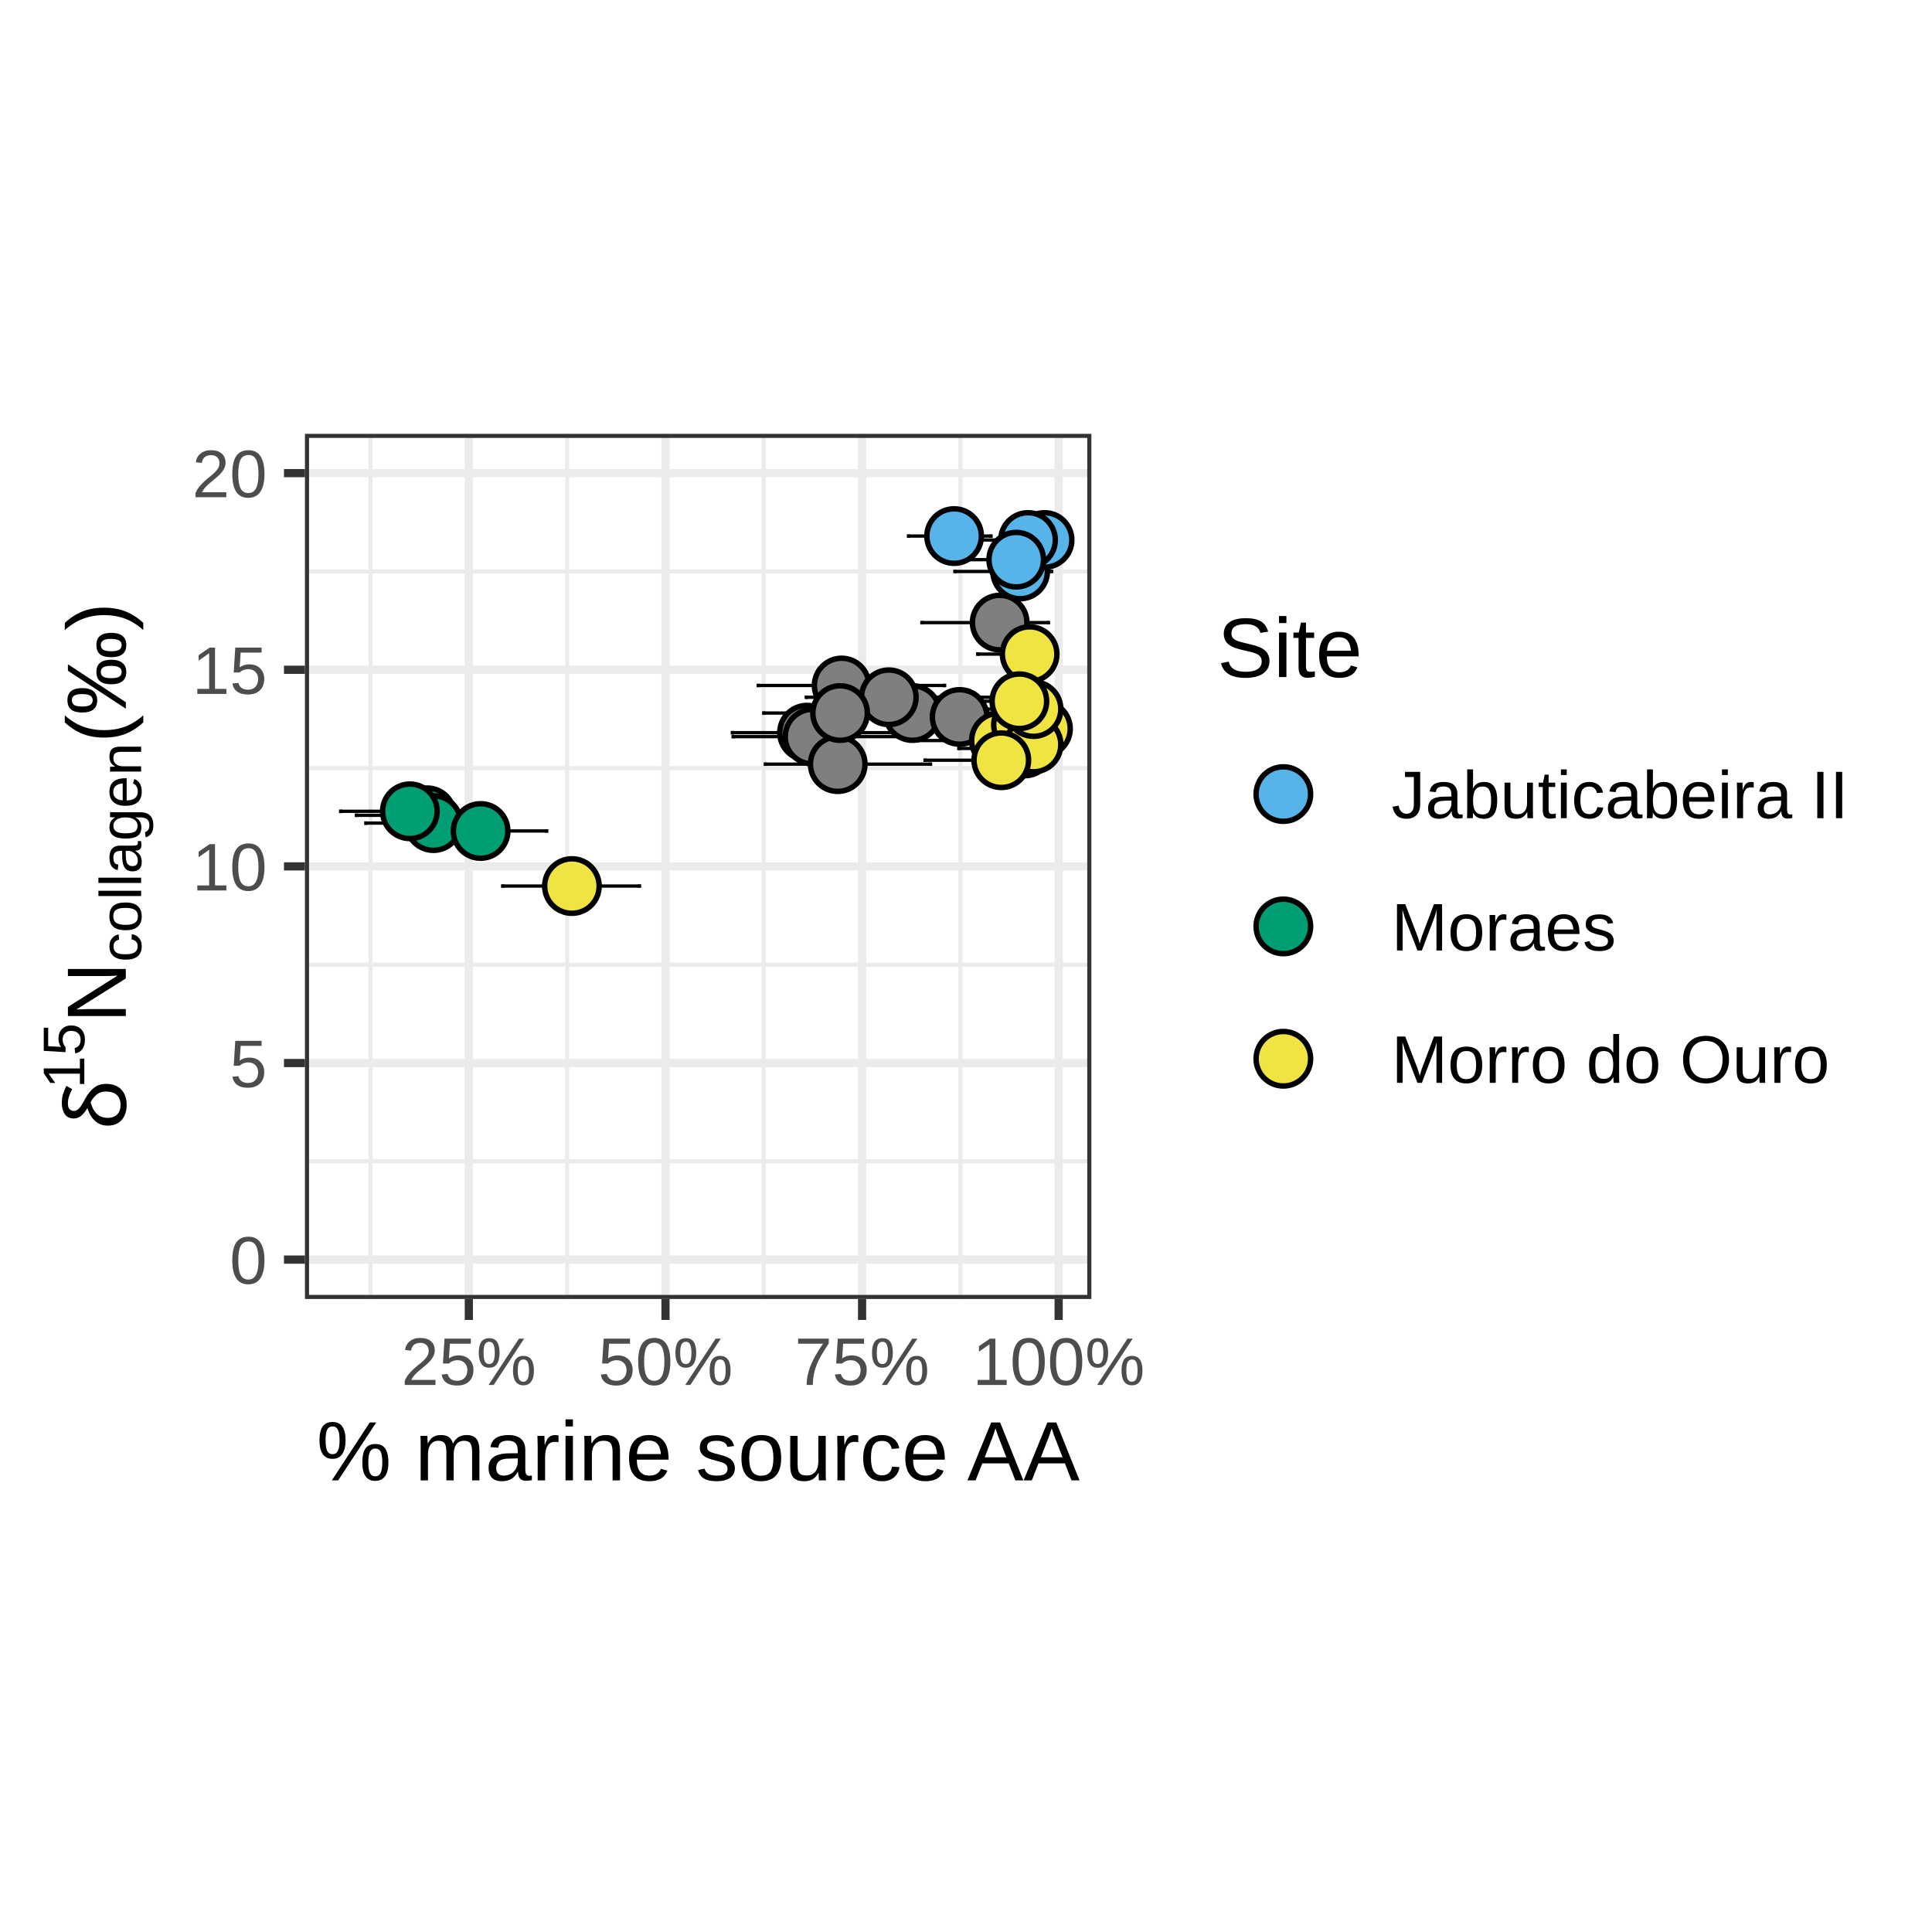
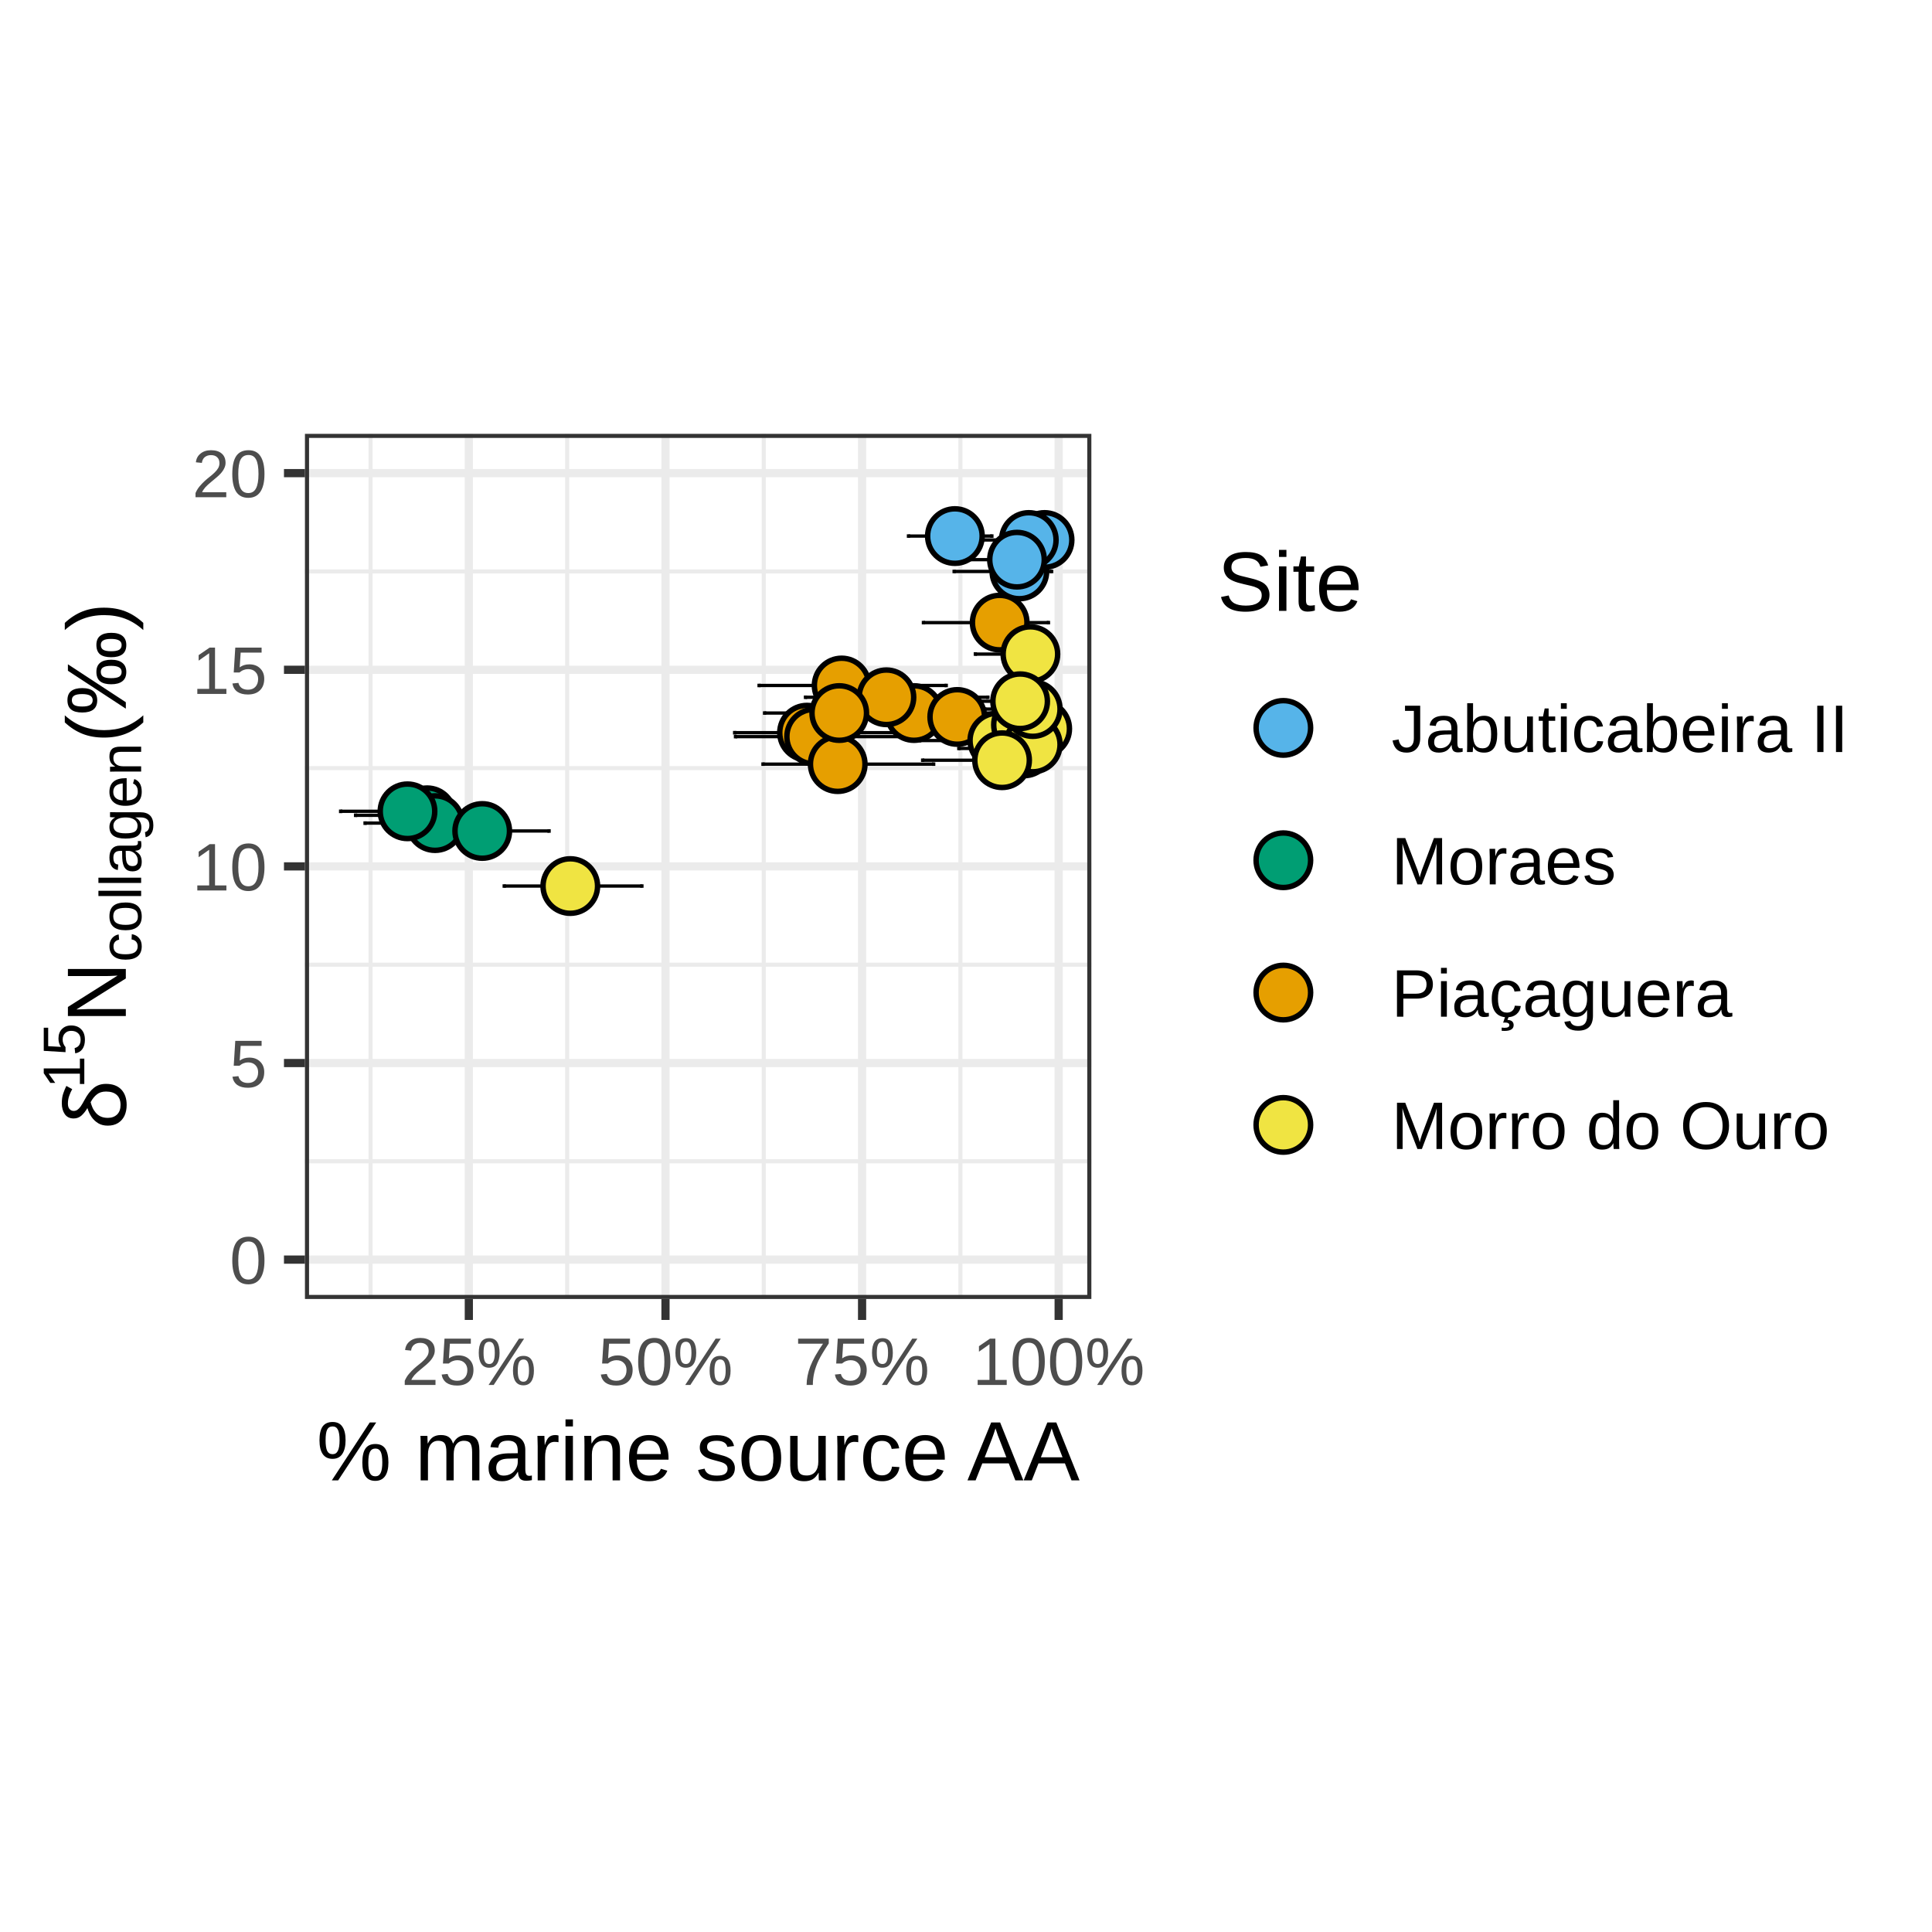
<svg xmlns="http://www.w3.org/2000/svg" width="252.28pt" height="252.28pt" viewBox="0 0 252.28 252.28">
  <g class="svglite">
    <defs>
      <style type="text/css">
    .svglite line, .svglite polyline, .svglite polygon, .svglite path, .svglite rect, .svglite circle {
      fill: none;
      stroke: #000000;
      stroke-linecap: round;
      stroke-linejoin: round;
      stroke-miterlimit: 10.00;
    }
    .svglite text {
      white-space: pre;
    }
    .svglite g.glyphgroup path {
      fill: inherit;
      stroke: none;
    }
  </style>
    </defs>
    <rect width="100%" height="100%" style="stroke: none; fill: #FFFFFF;" />
    <defs>
      <clipPath id="cpMC4wMHwyNTIuMjh8MC4wMHwyNTIuMjg=">
        <rect x="0.00" y="0.00" width="252.28" height="252.28" />
      </clipPath>
    </defs>
    <g clip-path="url(#cpMC4wMHwyNTIuMjh8MC4wMHwyNTIuMjg=)">
</g>
    <defs>
      <clipPath id="cpMC4wMHwyNTIuMjh8NTEuMTd8MjAxLjEx">
        <rect x="0.00" y="51.17" width="252.28" height="149.94" />
      </clipPath>
    </defs>
    <g clip-path="url(#cpMC4wMHwyNTIuMjh8NTEuMTd8MjAxLjEx)">
      <rect x="0.00" y="51.17" width="252.28" height="149.94" style="stroke-width: 1.07; stroke: #FFFFFF; fill: #FFFFFF;" />
    </g>
    <g clip-path="url(#cpMC4wMHwyNTIuMjh8MC4wMHwyNTIuMjg=)">
</g>
    <defs>
      <clipPath id="cpMzkuODJ8MTQyLjUwfDU2LjY1fDE2OS42Mg==">
        <rect x="39.82" y="56.65" width="102.69" height="112.97" />
      </clipPath>
    </defs>
    <g clip-path="url(#cpMzkuODJ8MTQyLjUwfDU2LjY1fDE2OS42Mg==)">
      <rect x="39.82" y="56.65" width="102.69" height="112.97" style="stroke-width: 1.07; stroke: none; fill: #FFFFFF;" />
      <polyline points="39.82,151.64 142.50,151.64 " style="stroke-width: 0.53; stroke: #EBEBEB; stroke-linecap: butt;" />
      <polyline points="39.82,125.97 142.50,125.97 " style="stroke-width: 0.53; stroke: #EBEBEB; stroke-linecap: butt;" />
      <polyline points="39.82,100.30 142.50,100.30 " style="stroke-width: 0.53; stroke: #EBEBEB; stroke-linecap: butt;" />
      <polyline points="39.82,74.62 142.50,74.62 " style="stroke-width: 0.53; stroke: #EBEBEB; stroke-linecap: butt;" />
      <polyline points="48.39,169.62 48.39,56.65 " style="stroke-width: 0.53; stroke: #EBEBEB; stroke-linecap: butt;" />
      <polyline points="74.06,169.62 74.06,56.65 " style="stroke-width: 0.53; stroke: #EBEBEB; stroke-linecap: butt;" />
      <polyline points="99.73,169.62 99.73,56.65 " style="stroke-width: 0.53; stroke: #EBEBEB; stroke-linecap: butt;" />
      <polyline points="125.41,169.62 125.41,56.65 " style="stroke-width: 0.53; stroke: #EBEBEB; stroke-linecap: butt;" />
      <polyline points="39.82,164.48 142.50,164.48 " style="stroke-width: 1.07; stroke: #EBEBEB; stroke-linecap: butt;" />
      <polyline points="39.82,138.81 142.50,138.81 " style="stroke-width: 1.07; stroke: #EBEBEB; stroke-linecap: butt;" />
      <polyline points="39.82,113.13 142.50,113.13 " style="stroke-width: 1.07; stroke: #EBEBEB; stroke-linecap: butt;" />
      <polyline points="39.82,87.46 142.50,87.46 " style="stroke-width: 1.07; stroke: #EBEBEB; stroke-linecap: butt;" />
      <polyline points="39.82,61.78 142.50,61.78 " style="stroke-width: 1.07; stroke: #EBEBEB; stroke-linecap: butt;" />
      <polyline points="61.22,169.62 61.22,56.65 " style="stroke-width: 1.07; stroke: #EBEBEB; stroke-linecap: butt;" />
      <polyline points="86.90,169.62 86.90,56.65 " style="stroke-width: 1.07; stroke: #EBEBEB; stroke-linecap: butt;" />
      <polyline points="112.57,169.62 112.57,56.65 " style="stroke-width: 1.07; stroke: #EBEBEB; stroke-linecap: butt;" />
      <polyline points="138.24,169.62 138.24,56.65 " style="stroke-width: 1.07; stroke: #EBEBEB; stroke-linecap: butt;" />
-       <polyline points="129.41,70.23 129.41,69.77 " style="stroke-width: 0.43; stroke-linecap: butt;" />
-       <polyline points="129.41,70.00 118.63,70.00 " style="stroke-width: 0.43; stroke-linecap: butt;" />
+       <polyline points="129.52,70.23 129.52,69.77 " style="stroke-width: 0.43; stroke-linecap: butt;" />
+       <polyline points="129.52,70.00 118.63,70.00 " style="stroke-width: 0.43; stroke-linecap: butt;" />
      <polyline points="118.63,70.23 118.63,69.77 " style="stroke-width: 0.43; stroke-linecap: butt;" />
      <polyline points="137.32,74.85 137.32,74.39 " style="stroke-width: 0.43; stroke-linecap: butt;" />
-       <polyline points="137.32,74.62 124.69,74.62 " style="stroke-width: 0.43; stroke-linecap: butt;" />
-       <polyline points="124.69,74.85 124.69,74.39 " style="stroke-width: 0.43; stroke-linecap: butt;" />
+       <polyline points="137.32,74.62 124.59,74.62 " style="stroke-width: 0.43; stroke-linecap: butt;" />
+       <polyline points="124.59,74.85 124.59,74.39 " style="stroke-width: 0.43; stroke-linecap: butt;" />
      <polyline points="137.83,70.75 137.83,70.28 " style="stroke-width: 0.43; stroke-linecap: butt;" />
-       <polyline points="137.83,70.51 132.70,70.51 " style="stroke-width: 0.43; stroke-linecap: butt;" />
-       <polyline points="132.70,70.75 132.70,70.28 " style="stroke-width: 0.43; stroke-linecap: butt;" />
+       <polyline points="137.83,70.51 132.60,70.51 " style="stroke-width: 0.43; stroke-linecap: butt;" />
+       <polyline points="132.60,70.75 132.60,70.28 " style="stroke-width: 0.43; stroke-linecap: butt;" />
      <polyline points="137.53,70.75 137.53,70.28 " style="stroke-width: 0.43; stroke-linecap: butt;" />
-       <polyline points="137.53,70.51 126.95,70.51 " style="stroke-width: 0.43; stroke-linecap: butt;" />
-       <polyline points="126.95,70.75 126.95,70.28 " style="stroke-width: 0.43; stroke-linecap: butt;" />
-       <polyline points="137.22,73.31 137.22,72.85 " style="stroke-width: 0.43; stroke-linecap: butt;" />
-       <polyline points="137.22,73.08 123.76,73.08 " style="stroke-width: 0.43; stroke-linecap: butt;" />
-       <polyline points="123.76,73.31 123.76,72.85 " style="stroke-width: 0.43; stroke-linecap: butt;" />
-       <polyline points="65.64,106.69 65.64,106.23 " style="stroke-width: 0.43; stroke-linecap: butt;" />
-       <polyline points="65.64,106.46 46.54,106.46 " style="stroke-width: 0.43; stroke-linecap: butt;" />
-       <polyline points="46.54,106.69 46.54,106.23 " style="stroke-width: 0.43; stroke-linecap: butt;" />
-       <polyline points="65.23,107.72 65.23,107.25 " style="stroke-width: 0.43; stroke-linecap: butt;" />
-       <polyline points="65.23,107.48 47.77,107.48 " style="stroke-width: 0.43; stroke-linecap: butt;" />
-       <polyline points="47.77,107.72 47.77,107.25 " style="stroke-width: 0.43; stroke-linecap: butt;" />
-       <polyline points="71.39,108.74 71.39,108.28 " style="stroke-width: 0.43; stroke-linecap: butt;" />
-       <polyline points="71.39,108.51 54.03,108.51 " style="stroke-width: 0.43; stroke-linecap: butt;" />
-       <polyline points="54.03,108.74 54.03,108.28 " style="stroke-width: 0.43; stroke-linecap: butt;" />
-       <polyline points="62.56,106.18 62.56,105.71 " style="stroke-width: 0.43; stroke-linecap: butt;" />
-       <polyline points="62.56,105.94 44.48,105.94 " style="stroke-width: 0.43; stroke-linecap: butt;" />
+       <polyline points="137.53,70.51 127.05,70.51 " style="stroke-width: 0.43; stroke-linecap: butt;" />
+       <polyline points="127.05,70.75 127.05,70.28 " style="stroke-width: 0.43; stroke-linecap: butt;" />
+       <polyline points="137.32,73.31 137.32,72.85 " style="stroke-width: 0.43; stroke-linecap: butt;" />
+       <polyline points="137.32,73.08 123.97,73.08 " style="stroke-width: 0.43; stroke-linecap: butt;" />
+       <polyline points="123.97,73.31 123.97,72.85 " style="stroke-width: 0.43; stroke-linecap: butt;" />
+       <polyline points="65.74,106.69 65.74,106.23 " style="stroke-width: 0.43; stroke-linecap: butt;" />
+       <polyline points="65.74,106.46 46.43,106.46 " style="stroke-width: 0.43; stroke-linecap: butt;" />
+       <polyline points="46.43,106.69 46.43,106.23 " style="stroke-width: 0.43; stroke-linecap: butt;" />
+       <polyline points="65.33,107.72 65.33,107.25 " style="stroke-width: 0.43; stroke-linecap: butt;" />
+       <polyline points="65.33,107.48 47.67,107.48 " style="stroke-width: 0.43; stroke-linecap: butt;" />
+       <polyline points="47.67,107.72 47.67,107.25 " style="stroke-width: 0.43; stroke-linecap: butt;" />
+       <polyline points="71.70,108.74 71.70,108.28 " style="stroke-width: 0.43; stroke-linecap: butt;" />
+       <polyline points="71.70,108.51 54.24,108.51 " style="stroke-width: 0.43; stroke-linecap: butt;" />
+       <polyline points="54.24,108.74 54.24,108.28 " style="stroke-width: 0.43; stroke-linecap: butt;" />
+       <polyline points="62.45,106.18 62.45,105.71 " style="stroke-width: 0.43; stroke-linecap: butt;" />
+       <polyline points="62.45,105.94 44.48,105.94 " style="stroke-width: 0.43; stroke-linecap: butt;" />
      <polyline points="44.48,106.18 44.48,105.71 " style="stroke-width: 0.43; stroke-linecap: butt;" />
-       <polyline points="116.88,95.91 116.88,95.44 " style="stroke-width: 0.43; stroke-linecap: butt;" />
-       <polyline points="116.88,95.67 95.63,95.67 " style="stroke-width: 0.43; stroke-linecap: butt;" />
-       <polyline points="95.63,95.91 95.63,95.44 " style="stroke-width: 0.43; stroke-linecap: butt;" />
-       <polyline points="131.88,93.34 131.88,92.88 " style="stroke-width: 0.43; stroke-linecap: butt;" />
-       <polyline points="131.88,93.11 108.57,93.11 " style="stroke-width: 0.43; stroke-linecap: butt;" />
-       <polyline points="108.57,93.34 108.57,92.88 " style="stroke-width: 0.43; stroke-linecap: butt;" />
-       <polyline points="118.73,96.42 118.73,95.96 " style="stroke-width: 0.43; stroke-linecap: butt;" />
-       <polyline points="118.73,96.19 95.73,96.19 " style="stroke-width: 0.43; stroke-linecap: butt;" />
-       <polyline points="95.73,96.42 95.73,95.96 " style="stroke-width: 0.43; stroke-linecap: butt;" />
-       <polyline points="121.51,100.01 121.51,99.55 " style="stroke-width: 0.43; stroke-linecap: butt;" />
-       <polyline points="121.51,99.78 99.94,99.78 " style="stroke-width: 0.43; stroke-linecap: butt;" />
-       <polyline points="99.94,100.01 99.94,99.55 " style="stroke-width: 0.43; stroke-linecap: butt;" />
-       <polyline points="123.35,89.74 123.35,89.28 " style="stroke-width: 0.43; stroke-linecap: butt;" />
-       <polyline points="123.35,89.51 99.01,89.51 " style="stroke-width: 0.43; stroke-linecap: butt;" />
-       <polyline points="99.01,89.74 99.01,89.28 " style="stroke-width: 0.43; stroke-linecap: butt;" />
-       <polyline points="135.78,93.85 135.78,93.39 " style="stroke-width: 0.43; stroke-linecap: butt;" />
-       <polyline points="135.78,93.62 114.32,93.62 " style="stroke-width: 0.43; stroke-linecap: butt;" />
-       <polyline points="114.32,93.85 114.32,93.39 " style="stroke-width: 0.43; stroke-linecap: butt;" />
-       <polyline points="129.41,91.28 129.41,90.82 " style="stroke-width: 0.43; stroke-linecap: butt;" />
-       <polyline points="129.41,91.05 105.28,91.05 " style="stroke-width: 0.43; stroke-linecap: butt;" />
-       <polyline points="105.28,91.28 105.28,90.82 " style="stroke-width: 0.43; stroke-linecap: butt;" />
-       <polyline points="122.02,93.34 122.02,92.88 " style="stroke-width: 0.43; stroke-linecap: butt;" />
-       <polyline points="122.02,93.11 99.73,93.11 " style="stroke-width: 0.43; stroke-linecap: butt;" />
-       <polyline points="99.73,93.34 99.73,92.88 " style="stroke-width: 0.43; stroke-linecap: butt;" />
+       <polyline points="117.19,95.91 117.19,95.44 " style="stroke-width: 0.43; stroke-linecap: butt;" />
+       <polyline points="117.19,95.67 95.93,95.67 " style="stroke-width: 0.43; stroke-linecap: butt;" />
+       <polyline points="95.93,95.91 95.93,95.44 " style="stroke-width: 0.43; stroke-linecap: butt;" />
+       <polyline points="132.39,93.34 132.39,92.88 " style="stroke-width: 0.43; stroke-linecap: butt;" />
+       <polyline points="132.39,93.11 108.05,93.11 " style="stroke-width: 0.43; stroke-linecap: butt;" />
+       <polyline points="108.05,93.34 108.05,92.88 " style="stroke-width: 0.43; stroke-linecap: butt;" />
+       <polyline points="118.22,96.42 118.22,95.96 " style="stroke-width: 0.43; stroke-linecap: butt;" />
+       <polyline points="118.22,96.19 96.04,96.19 " style="stroke-width: 0.43; stroke-linecap: butt;" />
+       <polyline points="96.04,96.42 96.04,95.96 " style="stroke-width: 0.43; stroke-linecap: butt;" />
+       <polyline points="121.92,100.01 121.92,99.55 " style="stroke-width: 0.43; stroke-linecap: butt;" />
+       <polyline points="121.92,99.78 99.63,99.78 " style="stroke-width: 0.43; stroke-linecap: butt;" />
+       <polyline points="99.63,100.01 99.63,99.55 " style="stroke-width: 0.43; stroke-linecap: butt;" />
+       <polyline points="123.56,89.74 123.56,89.28 " style="stroke-width: 0.43; stroke-linecap: butt;" />
+       <polyline points="123.56,89.51 99.12,89.51 " style="stroke-width: 0.43; stroke-linecap: butt;" />
+       <polyline points="99.12,89.74 99.12,89.28 " style="stroke-width: 0.43; stroke-linecap: butt;" />
+       <polyline points="135.57,93.85 135.57,93.39 " style="stroke-width: 0.43; stroke-linecap: butt;" />
+       <polyline points="135.57,93.62 113.91,93.62 " style="stroke-width: 0.43; stroke-linecap: butt;" />
+       <polyline points="113.91,93.85 113.91,93.39 " style="stroke-width: 0.43; stroke-linecap: butt;" />
+       <polyline points="129.00,91.28 129.00,90.82 " style="stroke-width: 0.43; stroke-linecap: butt;" />
+       <polyline points="129.00,91.05 105.18,91.05 " style="stroke-width: 0.43; stroke-linecap: butt;" />
+       <polyline points="105.18,91.28 105.18,90.82 " style="stroke-width: 0.43; stroke-linecap: butt;" />
+       <polyline points="122.33,93.34 122.33,92.88 " style="stroke-width: 0.43; stroke-linecap: butt;" />
+       <polyline points="122.33,93.11 99.84,93.11 " style="stroke-width: 0.43; stroke-linecap: butt;" />
+       <polyline points="99.84,93.34 99.84,92.88 " style="stroke-width: 0.43; stroke-linecap: butt;" />
      <polyline points="136.91,81.53 136.91,81.07 " style="stroke-width: 0.43; stroke-linecap: butt;" />
-       <polyline points="136.91,81.30 120.38,81.30 " style="stroke-width: 0.43; stroke-linecap: butt;" />
-       <polyline points="120.38,81.53 120.38,81.07 " style="stroke-width: 0.43; stroke-linecap: butt;" />
+       <polyline points="136.91,81.30 120.58,81.30 " style="stroke-width: 0.43; stroke-linecap: butt;" />
+       <polyline points="120.58,81.53 120.58,81.07 " style="stroke-width: 0.43; stroke-linecap: butt;" />
      <polyline points="137.42,97.96 137.42,97.50 " style="stroke-width: 0.43; stroke-linecap: butt;" />
      <polyline points="137.42,97.73 125.20,97.73 " style="stroke-width: 0.43; stroke-linecap: butt;" />
      <polyline points="125.20,97.96 125.20,97.50 " style="stroke-width: 0.43; stroke-linecap: butt;" />
-       <polyline points="136.91,96.93 136.91,96.47 " style="stroke-width: 0.43; stroke-linecap: butt;" />
-       <polyline points="136.91,96.70 119.76,96.70 " style="stroke-width: 0.43; stroke-linecap: butt;" />
-       <polyline points="119.76,96.93 119.76,96.47 " style="stroke-width: 0.43; stroke-linecap: butt;" />
-       <polyline points="137.32,94.88 137.32,94.42 " style="stroke-width: 0.43; stroke-linecap: butt;" />
-       <polyline points="137.32,94.65 125.00,94.65 " style="stroke-width: 0.43; stroke-linecap: butt;" />
-       <polyline points="125.00,94.88 125.00,94.42 " style="stroke-width: 0.43; stroke-linecap: butt;" />
-       <polyline points="137.83,95.39 137.83,94.93 " style="stroke-width: 0.43; stroke-linecap: butt;" />
-       <polyline points="137.83,95.16 131.78,95.16 " style="stroke-width: 0.43; stroke-linecap: butt;" />
-       <polyline points="131.78,95.39 131.78,94.93 " style="stroke-width: 0.43; stroke-linecap: butt;" />
-       <polyline points="83.51,115.93 83.51,115.47 " style="stroke-width: 0.43; stroke-linecap: butt;" />
-       <polyline points="83.51,115.70 65.64,115.70 " style="stroke-width: 0.43; stroke-linecap: butt;" />
-       <polyline points="65.64,115.93 65.64,115.47 " style="stroke-width: 0.43; stroke-linecap: butt;" />
+       <polyline points="136.81,96.93 136.81,96.47 " style="stroke-width: 0.43; stroke-linecap: butt;" />
+       <polyline points="136.81,96.70 120.07,96.70 " style="stroke-width: 0.43; stroke-linecap: butt;" />
+       <polyline points="120.07,96.93 120.07,96.47 " style="stroke-width: 0.43; stroke-linecap: butt;" />
+       <polyline points="137.42,94.88 137.42,94.42 " style="stroke-width: 0.43; stroke-linecap: butt;" />
+       <polyline points="137.42,94.65 124.38,94.65 " style="stroke-width: 0.43; stroke-linecap: butt;" />
+       <polyline points="124.38,94.88 124.38,94.42 " style="stroke-width: 0.43; stroke-linecap: butt;" />
+       <polyline points="137.73,95.39 137.73,94.93 " style="stroke-width: 0.43; stroke-linecap: butt;" />
+       <polyline points="137.73,95.16 132.08,95.16 " style="stroke-width: 0.43; stroke-linecap: butt;" />
+       <polyline points="132.08,95.39 132.08,94.93 " style="stroke-width: 0.43; stroke-linecap: butt;" />
+       <polyline points="83.82,115.93 83.82,115.47 " style="stroke-width: 0.43; stroke-linecap: butt;" />
+       <polyline points="83.82,115.70 65.84,115.70 " style="stroke-width: 0.43; stroke-linecap: butt;" />
+       <polyline points="65.84,115.93 65.84,115.47 " style="stroke-width: 0.43; stroke-linecap: butt;" />
      <polyline points="137.63,97.45 137.63,96.98 " style="stroke-width: 0.43; stroke-linecap: butt;" />
      <polyline points="137.63,97.22 128.39,97.22 " style="stroke-width: 0.43; stroke-linecap: butt;" />
      <polyline points="128.39,97.45 128.39,96.98 " style="stroke-width: 0.43; stroke-linecap: butt;" />
      <polyline points="137.53,85.64 137.53,85.17 " style="stroke-width: 0.43; stroke-linecap: butt;" />
-       <polyline points="137.53,85.41 127.67,85.41 " style="stroke-width: 0.43; stroke-linecap: butt;" />
-       <polyline points="127.67,85.64 127.67,85.17 " style="stroke-width: 0.43; stroke-linecap: butt;" />
-       <polyline points="137.01,99.50 137.01,99.04 " style="stroke-width: 0.43; stroke-linecap: butt;" />
-       <polyline points="137.01,99.27 120.79,99.27 " style="stroke-width: 0.43; stroke-linecap: butt;" />
-       <polyline points="120.79,99.50 120.79,99.04 " style="stroke-width: 0.43; stroke-linecap: butt;" />
+       <polyline points="137.53,85.41 127.36,85.41 " style="stroke-width: 0.43; stroke-linecap: butt;" />
+       <polyline points="127.36,85.64 127.36,85.17 " style="stroke-width: 0.43; stroke-linecap: butt;" />
+       <polyline points="136.91,99.50 136.91,99.04 " style="stroke-width: 0.43; stroke-linecap: butt;" />
+       <polyline points="136.91,99.27 120.48,99.27 " style="stroke-width: 0.43; stroke-linecap: butt;" />
+       <polyline points="120.48,99.50 120.48,99.04 " style="stroke-width: 0.43; stroke-linecap: butt;" />
      <polyline points="137.63,92.83 137.63,92.36 " style="stroke-width: 0.43; stroke-linecap: butt;" />
-       <polyline points="137.63,92.59 128.90,92.59 " style="stroke-width: 0.43; stroke-linecap: butt;" />
-       <polyline points="128.90,92.83 128.90,92.36 " style="stroke-width: 0.43; stroke-linecap: butt;" />
-       <polyline points="137.42,91.80 137.42,91.34 " style="stroke-width: 0.43; stroke-linecap: butt;" />
-       <polyline points="137.42,91.57 124.38,91.57 " style="stroke-width: 0.43; stroke-linecap: butt;" />
-       <polyline points="124.38,91.80 124.38,91.34 " style="stroke-width: 0.43; stroke-linecap: butt;" />
-       <circle cx="124.59" cy="70.00" r="3.56" style="stroke-width: 0.71; fill: #56B4E9;" />
-       <circle cx="133.21" cy="74.62" r="3.56" style="stroke-width: 0.71; fill: #56B4E9;" />
+       <polyline points="137.63,92.59 128.59,92.59 " style="stroke-width: 0.43; stroke-linecap: butt;" />
+       <polyline points="128.59,92.83 128.59,92.36 " style="stroke-width: 0.43; stroke-linecap: butt;" />
+       <polyline points="137.22,91.80 137.22,91.34 " style="stroke-width: 0.43; stroke-linecap: butt;" />
+       <polyline points="137.22,91.57 124.59,91.57 " style="stroke-width: 0.43; stroke-linecap: butt;" />
+       <polyline points="124.59,91.80 124.59,91.34 " style="stroke-width: 0.43; stroke-linecap: butt;" />
+       <circle cx="124.69" cy="70.00" r="3.56" style="stroke-width: 0.71; fill: #56B4E9;" />
+       <circle cx="133.11" cy="74.62" r="3.56" style="stroke-width: 0.71; fill: #56B4E9;" />
      <circle cx="136.40" cy="70.51" r="3.56" style="stroke-width: 0.71; fill: #56B4E9;" />
-       <circle cx="134.24" cy="70.51" r="3.56" style="stroke-width: 0.71; fill: #56B4E9;" />
-       <circle cx="132.70" cy="73.08" r="3.56" style="stroke-width: 0.71; fill: #56B4E9;" />
+       <circle cx="134.34" cy="70.51" r="3.56" style="stroke-width: 0.71; fill: #56B4E9;" />
+       <circle cx="132.80" cy="73.08" r="3.56" style="stroke-width: 0.71; fill: #56B4E9;" />
      <circle cx="55.78" cy="106.46" r="3.56" style="stroke-width: 0.71; fill: #009E73;" />
-       <circle cx="56.60" cy="107.48" r="3.56" style="stroke-width: 0.71; fill: #009E73;" />
-       <circle cx="62.76" cy="108.51" r="3.56" style="stroke-width: 0.71; fill: #009E73;" />
-       <circle cx="53.52" cy="105.94" r="3.56" style="stroke-width: 0.71; fill: #009E73;" />
-       <circle cx="105.38" cy="95.67" r="3.56" style="stroke-width: 0.71; fill: #7F7F7F;" />
-       <circle cx="119.14" cy="93.11" r="3.56" style="stroke-width: 0.71; fill: #7F7F7F;" />
-       <circle cx="106.10" cy="96.19" r="3.56" style="stroke-width: 0.71; fill: #7F7F7F;" />
-       <circle cx="109.39" cy="99.78" r="3.56" style="stroke-width: 0.71; fill: #7F7F7F;" />
-       <circle cx="109.90" cy="89.51" r="3.56" style="stroke-width: 0.71; fill: #7F7F7F;" />
-       <circle cx="125.31" cy="93.62" r="3.56" style="stroke-width: 0.71; fill: #7F7F7F;" />
-       <circle cx="116.06" cy="91.05" r="3.56" style="stroke-width: 0.71; fill: #7F7F7F;" />
-       <circle cx="109.70" cy="93.11" r="3.56" style="stroke-width: 0.71; fill: #7F7F7F;" />
-       <circle cx="130.54" cy="81.30" r="3.56" style="stroke-width: 0.71; fill: #7F7F7F;" />
-       <circle cx="133.83" cy="97.73" r="3.56" style="stroke-width: 0.71; fill: #F0E442;" />
-       <circle cx="130.44" cy="96.70" r="3.56" style="stroke-width: 0.71; fill: #F0E442;" />
+       <circle cx="56.81" cy="107.48" r="3.56" style="stroke-width: 0.71; fill: #009E73;" />
+       <circle cx="62.97" cy="108.51" r="3.56" style="stroke-width: 0.71; fill: #009E73;" />
+       <circle cx="53.21" cy="105.94" r="3.56" style="stroke-width: 0.71; fill: #009E73;" />
+       <circle cx="105.38" cy="95.67" r="3.56" style="stroke-width: 0.71; fill: #E69F00;" />
+       <circle cx="119.35" cy="93.11" r="3.56" style="stroke-width: 0.71; fill: #E69F00;" />
+       <circle cx="106.31" cy="96.19" r="3.56" style="stroke-width: 0.71; fill: #E69F00;" />
+       <circle cx="109.39" cy="99.78" r="3.56" style="stroke-width: 0.71; fill: #E69F00;" />
+       <circle cx="109.90" cy="89.51" r="3.56" style="stroke-width: 0.71; fill: #E69F00;" />
+       <circle cx="125.00" cy="93.62" r="3.56" style="stroke-width: 0.71; fill: #E69F00;" />
+       <circle cx="115.75" cy="91.05" r="3.56" style="stroke-width: 0.71; fill: #E69F00;" />
+       <circle cx="109.59" cy="93.11" r="3.56" style="stroke-width: 0.71; fill: #E69F00;" />
+       <circle cx="130.54" cy="81.30" r="3.56" style="stroke-width: 0.71; fill: #E69F00;" />
+       <circle cx="133.73" cy="97.73" r="3.56" style="stroke-width: 0.71; fill: #F0E442;" />
+       <circle cx="130.23" cy="96.70" r="3.56" style="stroke-width: 0.71; fill: #F0E442;" />
      <circle cx="133.32" cy="94.65" r="3.56" style="stroke-width: 0.71; fill: #F0E442;" />
-       <circle cx="136.19" cy="95.16" r="3.56" style="stroke-width: 0.71; fill: #F0E442;" />
-       <circle cx="74.68" cy="115.70" r="3.56" style="stroke-width: 0.71; fill: #F0E442;" />
-       <circle cx="134.96" cy="97.22" r="3.56" style="stroke-width: 0.71; fill: #F0E442;" />
-       <circle cx="134.45" cy="85.41" r="3.56" style="stroke-width: 0.71; fill: #F0E442;" />
-       <circle cx="130.75" cy="99.27" r="3.56" style="stroke-width: 0.71; fill: #F0E442;" />
-       <circle cx="134.96" cy="92.59" r="3.56" style="stroke-width: 0.71; fill: #F0E442;" />
-       <circle cx="133.11" cy="91.57" r="3.56" style="stroke-width: 0.71; fill: #F0E442;" />
+       <circle cx="136.09" cy="95.16" r="3.56" style="stroke-width: 0.71; fill: #F0E442;" />
+       <circle cx="74.47" cy="115.70" r="3.56" style="stroke-width: 0.71; fill: #F0E442;" />
+       <circle cx="134.86" cy="97.22" r="3.56" style="stroke-width: 0.71; fill: #F0E442;" />
+       <circle cx="134.55" cy="85.41" r="3.56" style="stroke-width: 0.71; fill: #F0E442;" />
+       <circle cx="130.85" cy="99.27" r="3.56" style="stroke-width: 0.71; fill: #F0E442;" />
+       <circle cx="134.86" cy="92.59" r="3.56" style="stroke-width: 0.71; fill: #F0E442;" />
+       <circle cx="133.21" cy="91.57" r="3.56" style="stroke-width: 0.71; fill: #F0E442;" />
      <rect x="39.82" y="56.65" width="102.69" height="112.97" style="stroke-width: 1.07; stroke: #333333;" />
    </g>
    <g clip-path="url(#cpMC4wMHwyNTIuMjh8MC4wMHwyNTIuMjg=)">
      <text x="34.88" y="167.63" text-anchor="end" style="font-size: 8.80px;fill: #4D4D4D; font-family: &quot;Arial&quot;;" textLength="4.89px" lengthAdjust="spacingAndGlyphs">0</text>
      <text x="34.88" y="141.96" text-anchor="end" style="font-size: 8.80px;fill: #4D4D4D; font-family: &quot;Arial&quot;;" textLength="4.89px" lengthAdjust="spacingAndGlyphs">5</text>
      <text x="34.88" y="116.28" text-anchor="end" style="font-size: 8.80px;fill: #4D4D4D; font-family: &quot;Arial&quot;;" textLength="9.78px" lengthAdjust="spacingAndGlyphs">10</text>
      <text x="34.88" y="90.61" text-anchor="end" style="font-size: 8.80px;fill: #4D4D4D; font-family: &quot;Arial&quot;;" textLength="9.78px" lengthAdjust="spacingAndGlyphs">15</text>
      <text x="34.88" y="64.93" text-anchor="end" style="font-size: 8.80px;fill: #4D4D4D; font-family: &quot;Arial&quot;;" textLength="9.78px" lengthAdjust="spacingAndGlyphs">20</text>
      <polyline points="37.08,164.48 39.82,164.48 " style="stroke-width: 1.07; stroke: #333333; stroke-linecap: butt;" />
      <polyline points="37.08,138.81 39.82,138.81 " style="stroke-width: 1.07; stroke: #333333; stroke-linecap: butt;" />
      <polyline points="37.08,113.13 39.82,113.13 " style="stroke-width: 1.07; stroke: #333333; stroke-linecap: butt;" />
      <polyline points="37.08,87.46 39.82,87.46 " style="stroke-width: 1.07; stroke: #333333; stroke-linecap: butt;" />
      <polyline points="37.08,61.78 39.82,61.78 " style="stroke-width: 1.07; stroke: #333333; stroke-linecap: butt;" />
      <polyline points="61.22,172.36 61.22,169.62 " style="stroke-width: 1.07; stroke: #333333; stroke-linecap: butt;" />
      <polyline points="86.90,172.36 86.90,169.62 " style="stroke-width: 1.07; stroke: #333333; stroke-linecap: butt;" />
      <polyline points="112.57,172.36 112.57,169.62 " style="stroke-width: 1.07; stroke: #333333; stroke-linecap: butt;" />
      <polyline points="138.24,172.36 138.24,169.62 " style="stroke-width: 1.07; stroke: #333333; stroke-linecap: butt;" />
      <text x="61.22" y="180.85" text-anchor="middle" style="font-size: 8.80px;fill: #4D4D4D; font-family: &quot;Arial&quot;;" textLength="17.61px" lengthAdjust="spacingAndGlyphs">25%</text>
      <text x="86.90" y="180.85" text-anchor="middle" style="font-size: 8.80px;fill: #4D4D4D; font-family: &quot;Arial&quot;;" textLength="17.61px" lengthAdjust="spacingAndGlyphs">50%</text>
      <text x="112.57" y="180.85" text-anchor="middle" style="font-size: 8.80px;fill: #4D4D4D; font-family: &quot;Arial&quot;;" textLength="17.61px" lengthAdjust="spacingAndGlyphs">75%</text>
      <text x="138.24" y="180.85" text-anchor="middle" style="font-size: 8.80px;fill: #4D4D4D; font-family: &quot;Arial&quot;;" textLength="22.50px" lengthAdjust="spacingAndGlyphs">100%</text>
      <text x="91.16" y="193.31" text-anchor="middle" style="font-size: 11.00px; font-family: &quot;Arial&quot;;" textLength="99.70px" lengthAdjust="spacingAndGlyphs">% marine source AA</text>
      <text transform="translate(16.43,147.58) rotate(-90)" style="font-size: 11.00px; font-family: &quot;Symbol&quot;;" textLength="5.44px" lengthAdjust="spacingAndGlyphs">δ</text>
      <text transform="translate(11.01,142.14) rotate(-90)" style="font-size: 7.70px; font-family: &quot;Arial&quot;;" textLength="8.56px" lengthAdjust="spacingAndGlyphs">15</text>
      <text transform="translate(16.43,133.58) rotate(-90)" style="font-size: 11.00px; font-family: &quot;Arial&quot;;" textLength="7.94px" lengthAdjust="spacingAndGlyphs">N</text>
      <text transform="translate(18.43,125.64) rotate(-90)" style="font-size: 7.70px; font-family: &quot;Arial&quot;;" textLength="3.84px" lengthAdjust="spacingAndGlyphs">c</text>
      <text transform="translate(18.43,121.80) rotate(-90)" style="font-size: 7.70px; font-family: &quot;Arial&quot;;" textLength="4.28px" lengthAdjust="spacingAndGlyphs">o</text>
      <text transform="translate(18.43,117.52) rotate(-90)" style="font-size: 7.70px; font-family: &quot;Arial&quot;;" textLength="1.70px" lengthAdjust="spacingAndGlyphs">l</text>
      <text transform="translate(18.43,115.81) rotate(-90)" style="font-size: 7.70px; font-family: &quot;Arial&quot;;" textLength="1.70px" lengthAdjust="spacingAndGlyphs">l</text>
      <text transform="translate(18.43,114.11) rotate(-90)" style="font-size: 7.70px; font-family: &quot;Arial&quot;;" textLength="4.28px" lengthAdjust="spacingAndGlyphs">a</text>
      <text transform="translate(18.43,109.83) rotate(-90)" style="font-size: 7.70px; font-family: &quot;Arial&quot;;" textLength="4.28px" lengthAdjust="spacingAndGlyphs">g</text>
      <text transform="translate(18.43,105.55) rotate(-90)" style="font-size: 7.70px; font-family: &quot;Arial&quot;;" textLength="4.28px" lengthAdjust="spacingAndGlyphs">e</text>
      <text transform="translate(18.43,101.28) rotate(-90)" style="font-size: 7.70px; font-family: &quot;Arial&quot;;" textLength="4.28px" lengthAdjust="spacingAndGlyphs">n</text>
      <text transform="translate(16.43,97.00) rotate(-90)" style="font-size: 11.00px; font-family: &quot;Arial&quot;;" textLength="18.31px" lengthAdjust="spacingAndGlyphs">(‰)</text>
-       <rect x="153.46" y="73.90" width="93.34" height="78.47" style="stroke-width: 1.07; stroke: none; fill: #FFFFFF;" />
-       <text x="158.94" y="88.41" style="font-size: 11.00px; font-family: &quot;Arial&quot;;" textLength="18.97px" lengthAdjust="spacingAndGlyphs">Site</text>
-       <rect x="158.94" y="95.05" width="17.28" height="17.28" style="stroke-width: 1.07; stroke: none; fill: #FFFFFF;" />
-       <circle cx="167.58" cy="103.69" r="3.56" style="stroke-width: 0.71; fill: #56B4E9;" />
-       <rect x="158.94" y="112.33" width="17.28" height="17.28" style="stroke-width: 1.07; stroke: none; fill: #FFFFFF;" />
-       <circle cx="167.58" cy="120.97" r="3.56" style="stroke-width: 0.71; fill: #009E73;" />
-       <rect x="158.94" y="129.61" width="17.28" height="17.28" style="stroke-width: 1.07; stroke: none; fill: #FFFFFF;" />
-       <circle cx="167.58" cy="138.25" r="3.56" style="stroke-width: 0.71; fill: #F0E442;" />
-       <text x="181.70" y="106.84" style="font-size: 8.80px; font-family: &quot;Arial&quot;;" textLength="59.62px" lengthAdjust="spacingAndGlyphs">Jabuticabeira II</text>
-       <text x="181.70" y="124.12" style="font-size: 8.80px; font-family: &quot;Arial&quot;;" textLength="29.33px" lengthAdjust="spacingAndGlyphs">Moraes</text>
-       <text x="181.70" y="141.40" style="font-size: 8.80px; font-family: &quot;Arial&quot;;" textLength="57.16px" lengthAdjust="spacingAndGlyphs">Morro do Ouro</text>
+       <rect x="153.46" y="65.26" width="93.34" height="95.75" style="stroke-width: 1.07; stroke: none; fill: #FFFFFF;" />
+       <text x="158.94" y="79.77" style="font-size: 11.00px; font-family: &quot;Arial&quot;;" textLength="18.97px" lengthAdjust="spacingAndGlyphs">Site</text>
+       <rect x="158.94" y="86.41" width="17.28" height="17.28" style="stroke-width: 1.07; stroke: none; fill: #FFFFFF;" />
+       <circle cx="167.58" cy="95.05" r="3.56" style="stroke-width: 0.71; fill: #56B4E9;" />
+       <rect x="158.94" y="103.69" width="17.28" height="17.28" style="stroke-width: 1.07; stroke: none; fill: #FFFFFF;" />
+       <circle cx="167.58" cy="112.33" r="3.56" style="stroke-width: 0.71; fill: #009E73;" />
+       <rect x="158.94" y="120.97" width="17.28" height="17.28" style="stroke-width: 1.07; stroke: none; fill: #FFFFFF;" />
+       <circle cx="167.58" cy="129.61" r="3.56" style="stroke-width: 0.71; fill: #E69F00;" />
+       <rect x="158.94" y="138.25" width="17.28" height="17.28" style="stroke-width: 1.07; stroke: none; fill: #FFFFFF;" />
+       <circle cx="167.58" cy="146.89" r="3.56" style="stroke-width: 0.71; fill: #F0E442;" />
+       <text x="181.70" y="98.20" style="font-size: 8.80px; font-family: &quot;Arial&quot;;" textLength="59.62px" lengthAdjust="spacingAndGlyphs">Jabuticabeira II</text>
+       <text x="181.70" y="115.48" style="font-size: 8.80px; font-family: &quot;Arial&quot;;" textLength="29.33px" lengthAdjust="spacingAndGlyphs">Moraes</text>
+       <text x="181.70" y="132.76" style="font-size: 8.80px; font-family: &quot;Arial&quot;;" textLength="44.50px" lengthAdjust="spacingAndGlyphs">Piaçaguera</text>
+       <text x="181.70" y="150.04" style="font-size: 8.80px; font-family: &quot;Arial&quot;;" textLength="57.16px" lengthAdjust="spacingAndGlyphs">Morro do Ouro</text>
    </g>
  </g>
</svg>
